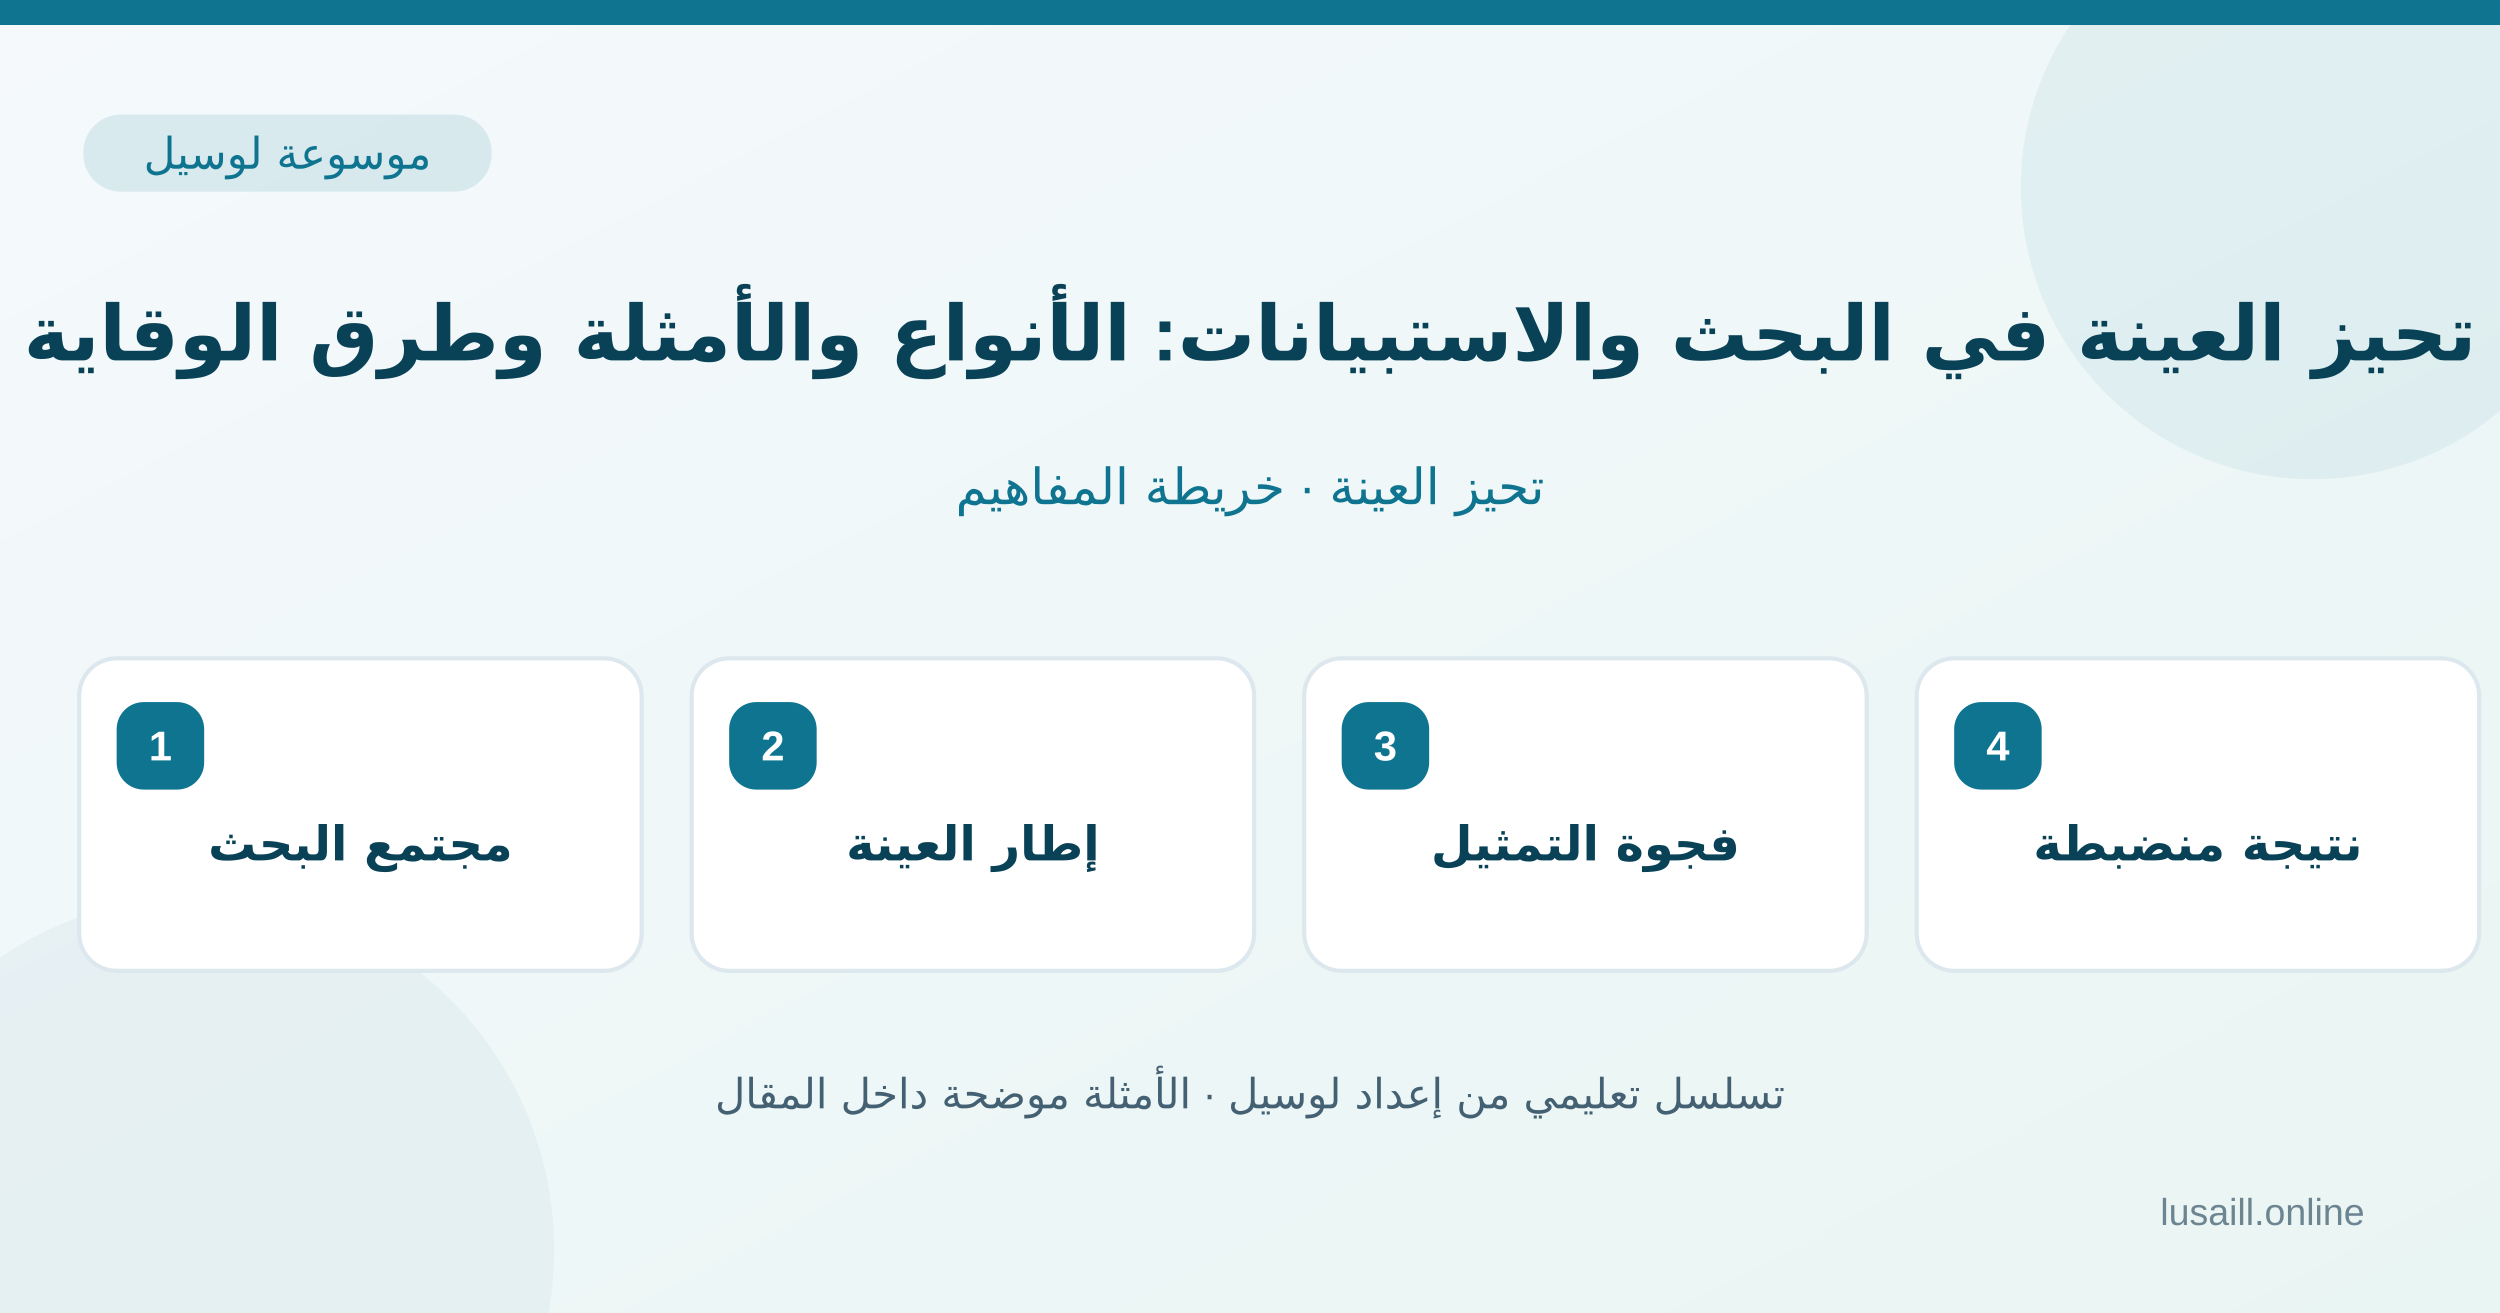
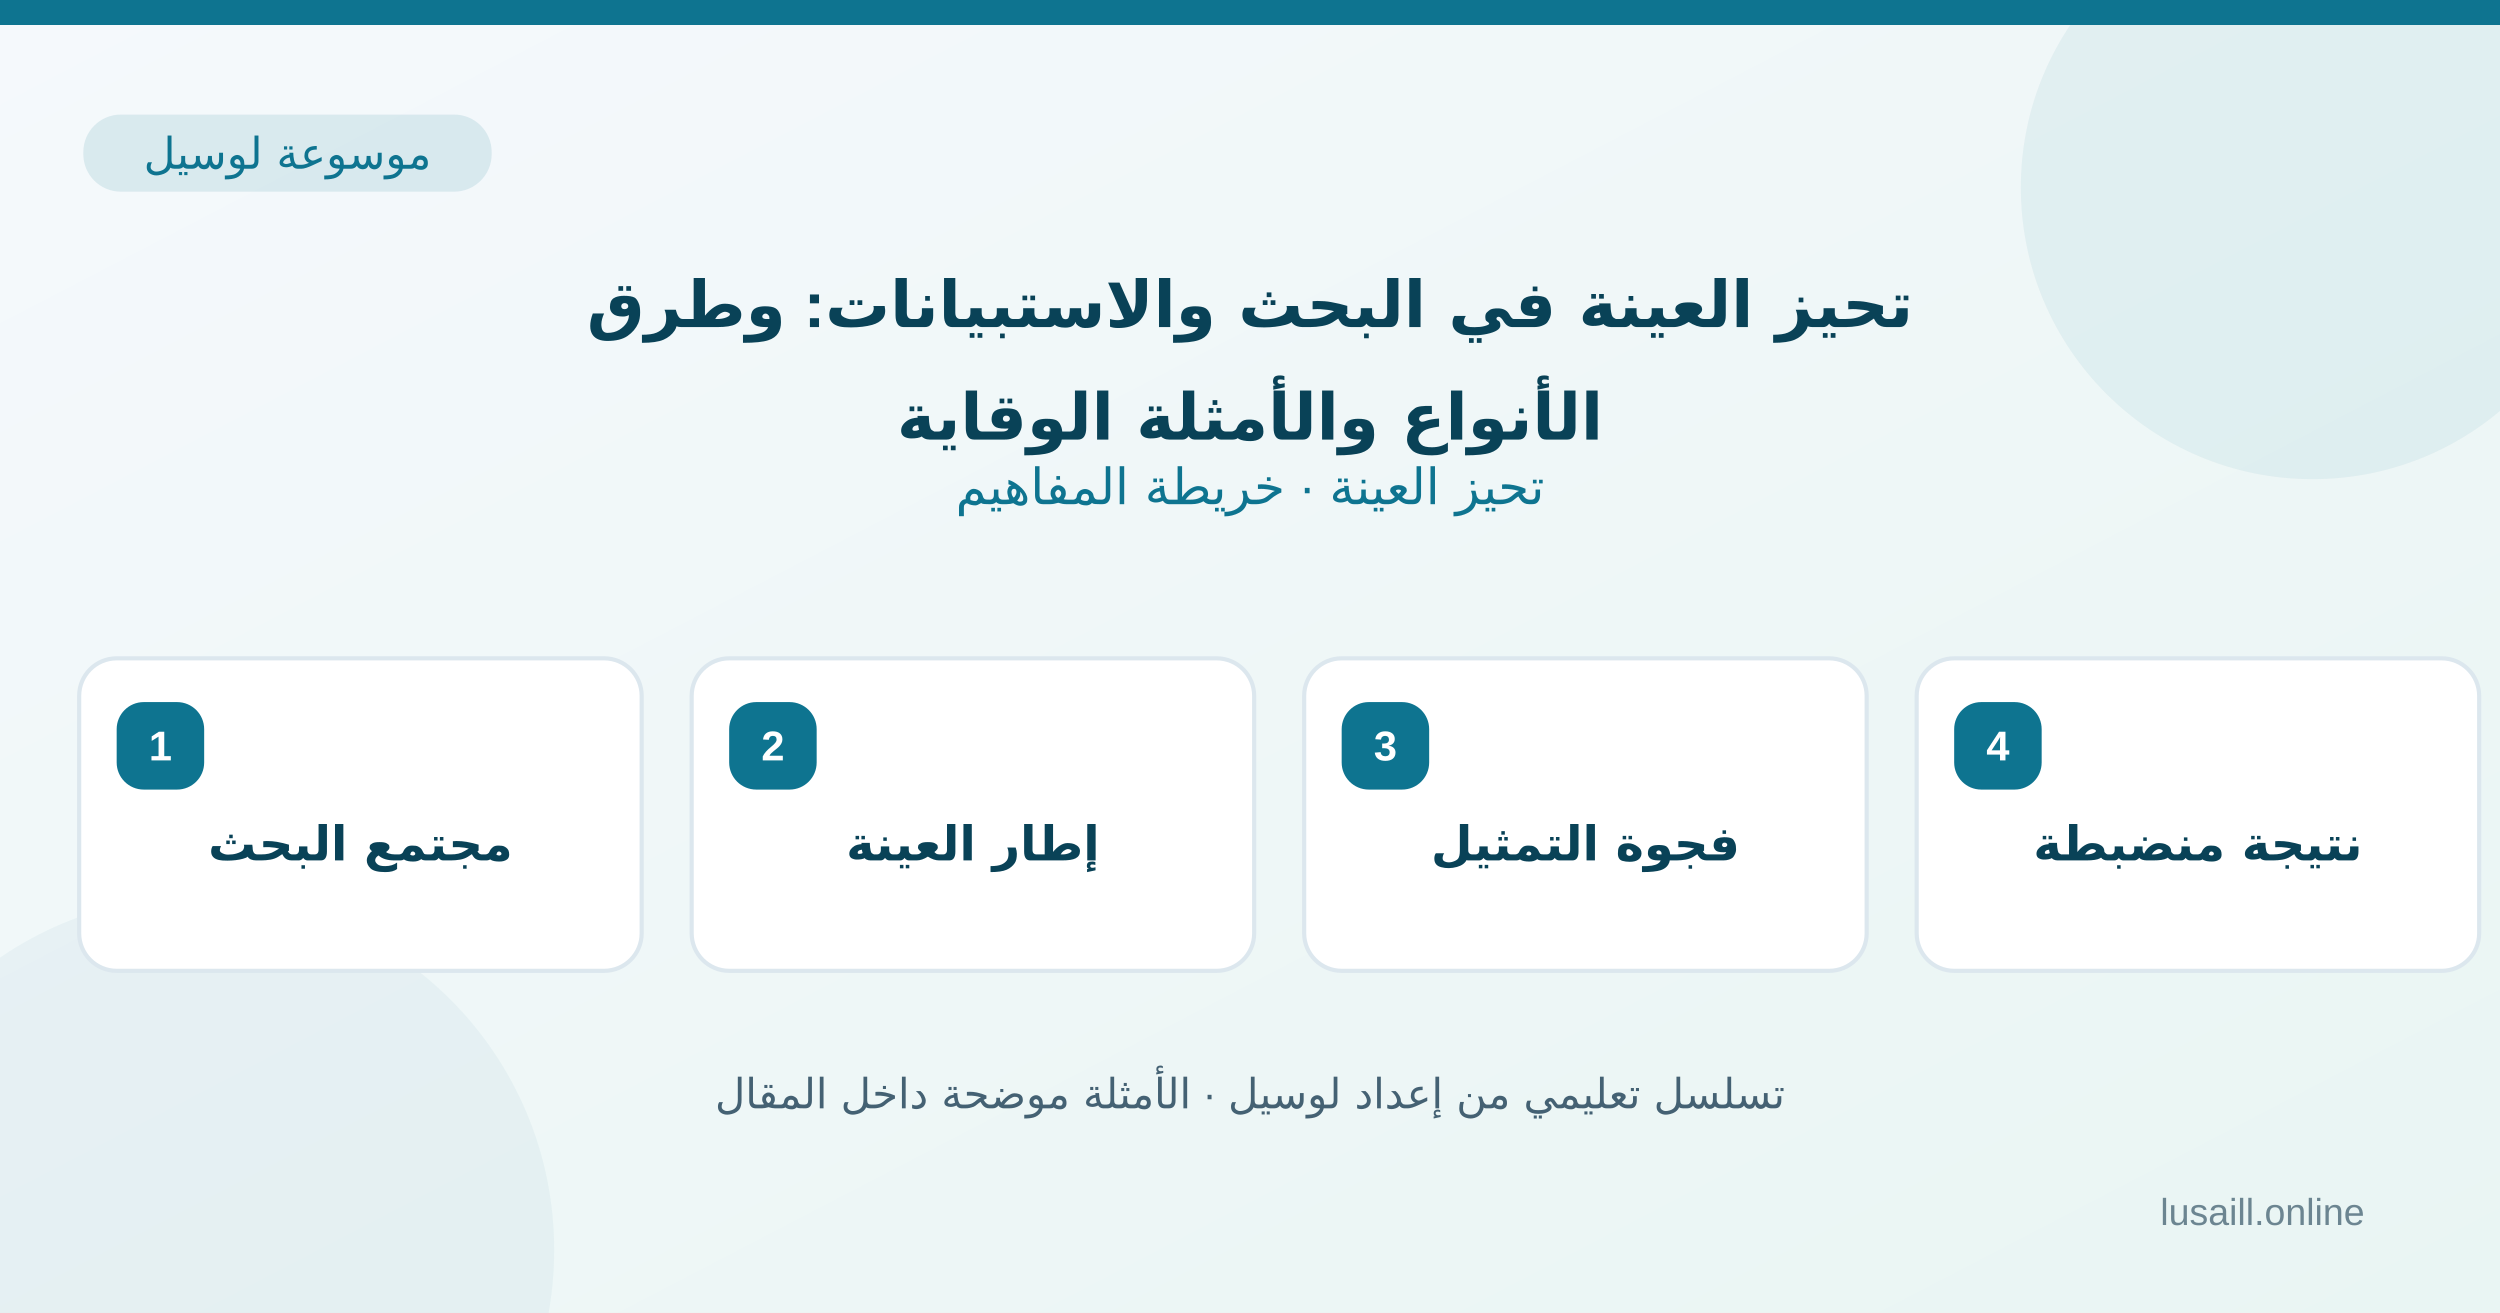
<svg xmlns="http://www.w3.org/2000/svg" width="1200" height="630" viewBox="0 0 1200 630" role="img" aria-label="رسم تعليمي أصلي من لوسيل يوضح تحيز العينة في البحث والاستبيانات: الأنواع والأمثلة وطرق الوقاية">
  <defs>
    <linearGradient id="b" x1="0" y1="0" x2="1" y2="1">
      <stop stop-color="#f5f9fc" />
      <stop offset="1" stop-color="#e9f5f3" />
    </linearGradient>
  </defs>
  <rect width="1200" height="630" fill="url(#b)" />
  <rect x="0" y="0" width="1200" height="12" fill="#0e7490" />
  <circle cx="1110" cy="90" r="140" fill="#0e7490" opacity=".07" />
  <circle cx="96" cy="600" r="170" fill="#0e7490" opacity=".05" />
  <rect x="40" y="55" width="196" height="37" rx="18" fill="#0e7490" opacity=".12" />
  <text x="138" y="81" text-anchor="middle" fill="#0e7490" font-size="21" font-family="Arial,Tahoma,sans-serif">موسوعة لوسيل</text>
-   <text x="600" y="173" direction="rtl" text-anchor="middle" fill="#094257" font-family="Arial,Tahoma,sans-serif" font-size="37" font-weight="bold">تحيز العينة في البحث والاستبيانات: الأنواع والأمثلة وطرق الوقاية</text>
+   <text x="600" y="157" direction="rtl" text-anchor="middle" fill="#094257" font-family="Arial,Tahoma,sans-serif" font-size="31" font-weight="bold">تحيز العينة في البحث والاستبيانات: وطرق</text>
+   <text x="600" y="211" direction="rtl" text-anchor="middle" fill="#094257" font-family="Arial,Tahoma,sans-serif" font-size="31" font-weight="bold">الأنواع والأمثلة الوقاية</text>
  <text x="600" y="242" direction="rtl" text-anchor="middle" fill="#0e7490" font-family="Arial,Tahoma,sans-serif" font-size="24">تحيز العينة · خريطة المفاهيم</text>
  <g>
    <rect x="38" y="316" width="270" height="150" rx="18" fill="#ffffff" stroke="#dce7ee" stroke-width="2" />
    <rect x="56" y="337" width="42" height="42" rx="13" fill="#0e7490" />
    <text x="77" y="365" text-anchor="middle" fill="#ffffff" font-family="Arial,Tahoma,sans-serif" font-size="20" font-weight="bold">1</text>
    <text x="173" y="413" text-anchor="middle" direction="rtl" fill="#094257" font-family="Arial,Tahoma,sans-serif" font-size="23" font-weight="700">مجتمع البحث</text>
  </g>
  <g>
    <rect x="332" y="316" width="270" height="150" rx="18" fill="#ffffff" stroke="#dce7ee" stroke-width="2" />
    <rect x="350" y="337" width="42" height="42" rx="13" fill="#0e7490" />
    <text x="371" y="365" text-anchor="middle" fill="#ffffff" font-family="Arial,Tahoma,sans-serif" font-size="20" font-weight="bold">2</text>
    <text x="467" y="413" text-anchor="middle" direction="rtl" fill="#094257" font-family="Arial,Tahoma,sans-serif" font-size="23" font-weight="700">إطار العينة</text>
  </g>
  <g>
    <rect x="626" y="316" width="270" height="150" rx="18" fill="#ffffff" stroke="#dce7ee" stroke-width="2" />
    <rect x="644" y="337" width="42" height="42" rx="13" fill="#0e7490" />
    <text x="665" y="365" text-anchor="middle" fill="#ffffff" font-family="Arial,Tahoma,sans-serif" font-size="20" font-weight="bold">3</text>
    <text x="761" y="413" text-anchor="middle" direction="rtl" fill="#094257" font-family="Arial,Tahoma,sans-serif" font-size="23" font-weight="700">فجوة التمثيل</text>
  </g>
  <g>
    <rect x="920" y="316" width="270" height="150" rx="18" fill="#ffffff" stroke="#dce7ee" stroke-width="2" />
    <rect x="938" y="337" width="42" height="42" rx="13" fill="#0e7490" />
    <text x="959" y="365" text-anchor="middle" fill="#ffffff" font-family="Arial,Tahoma,sans-serif" font-size="20" font-weight="bold">4</text>
    <text x="1055" y="413" text-anchor="middle" direction="rtl" fill="#094257" font-family="Arial,Tahoma,sans-serif" font-size="23" font-weight="700">نتيجة منضبطة</text>
  </g>
  <text x="600" y="532" text-anchor="middle" direction="rtl" fill="#446173" font-family="Arial,Tahoma,sans-serif" font-size="20">تسلسل تعليمي من إعداد لوسيل · الأمثلة موضحة داخل المقال</text>
  <text x="1135" y="588" text-anchor="end" fill="#6c8591" font-family="Arial,Tahoma,sans-serif" font-size="18">lusaill.online</text>
</svg>
